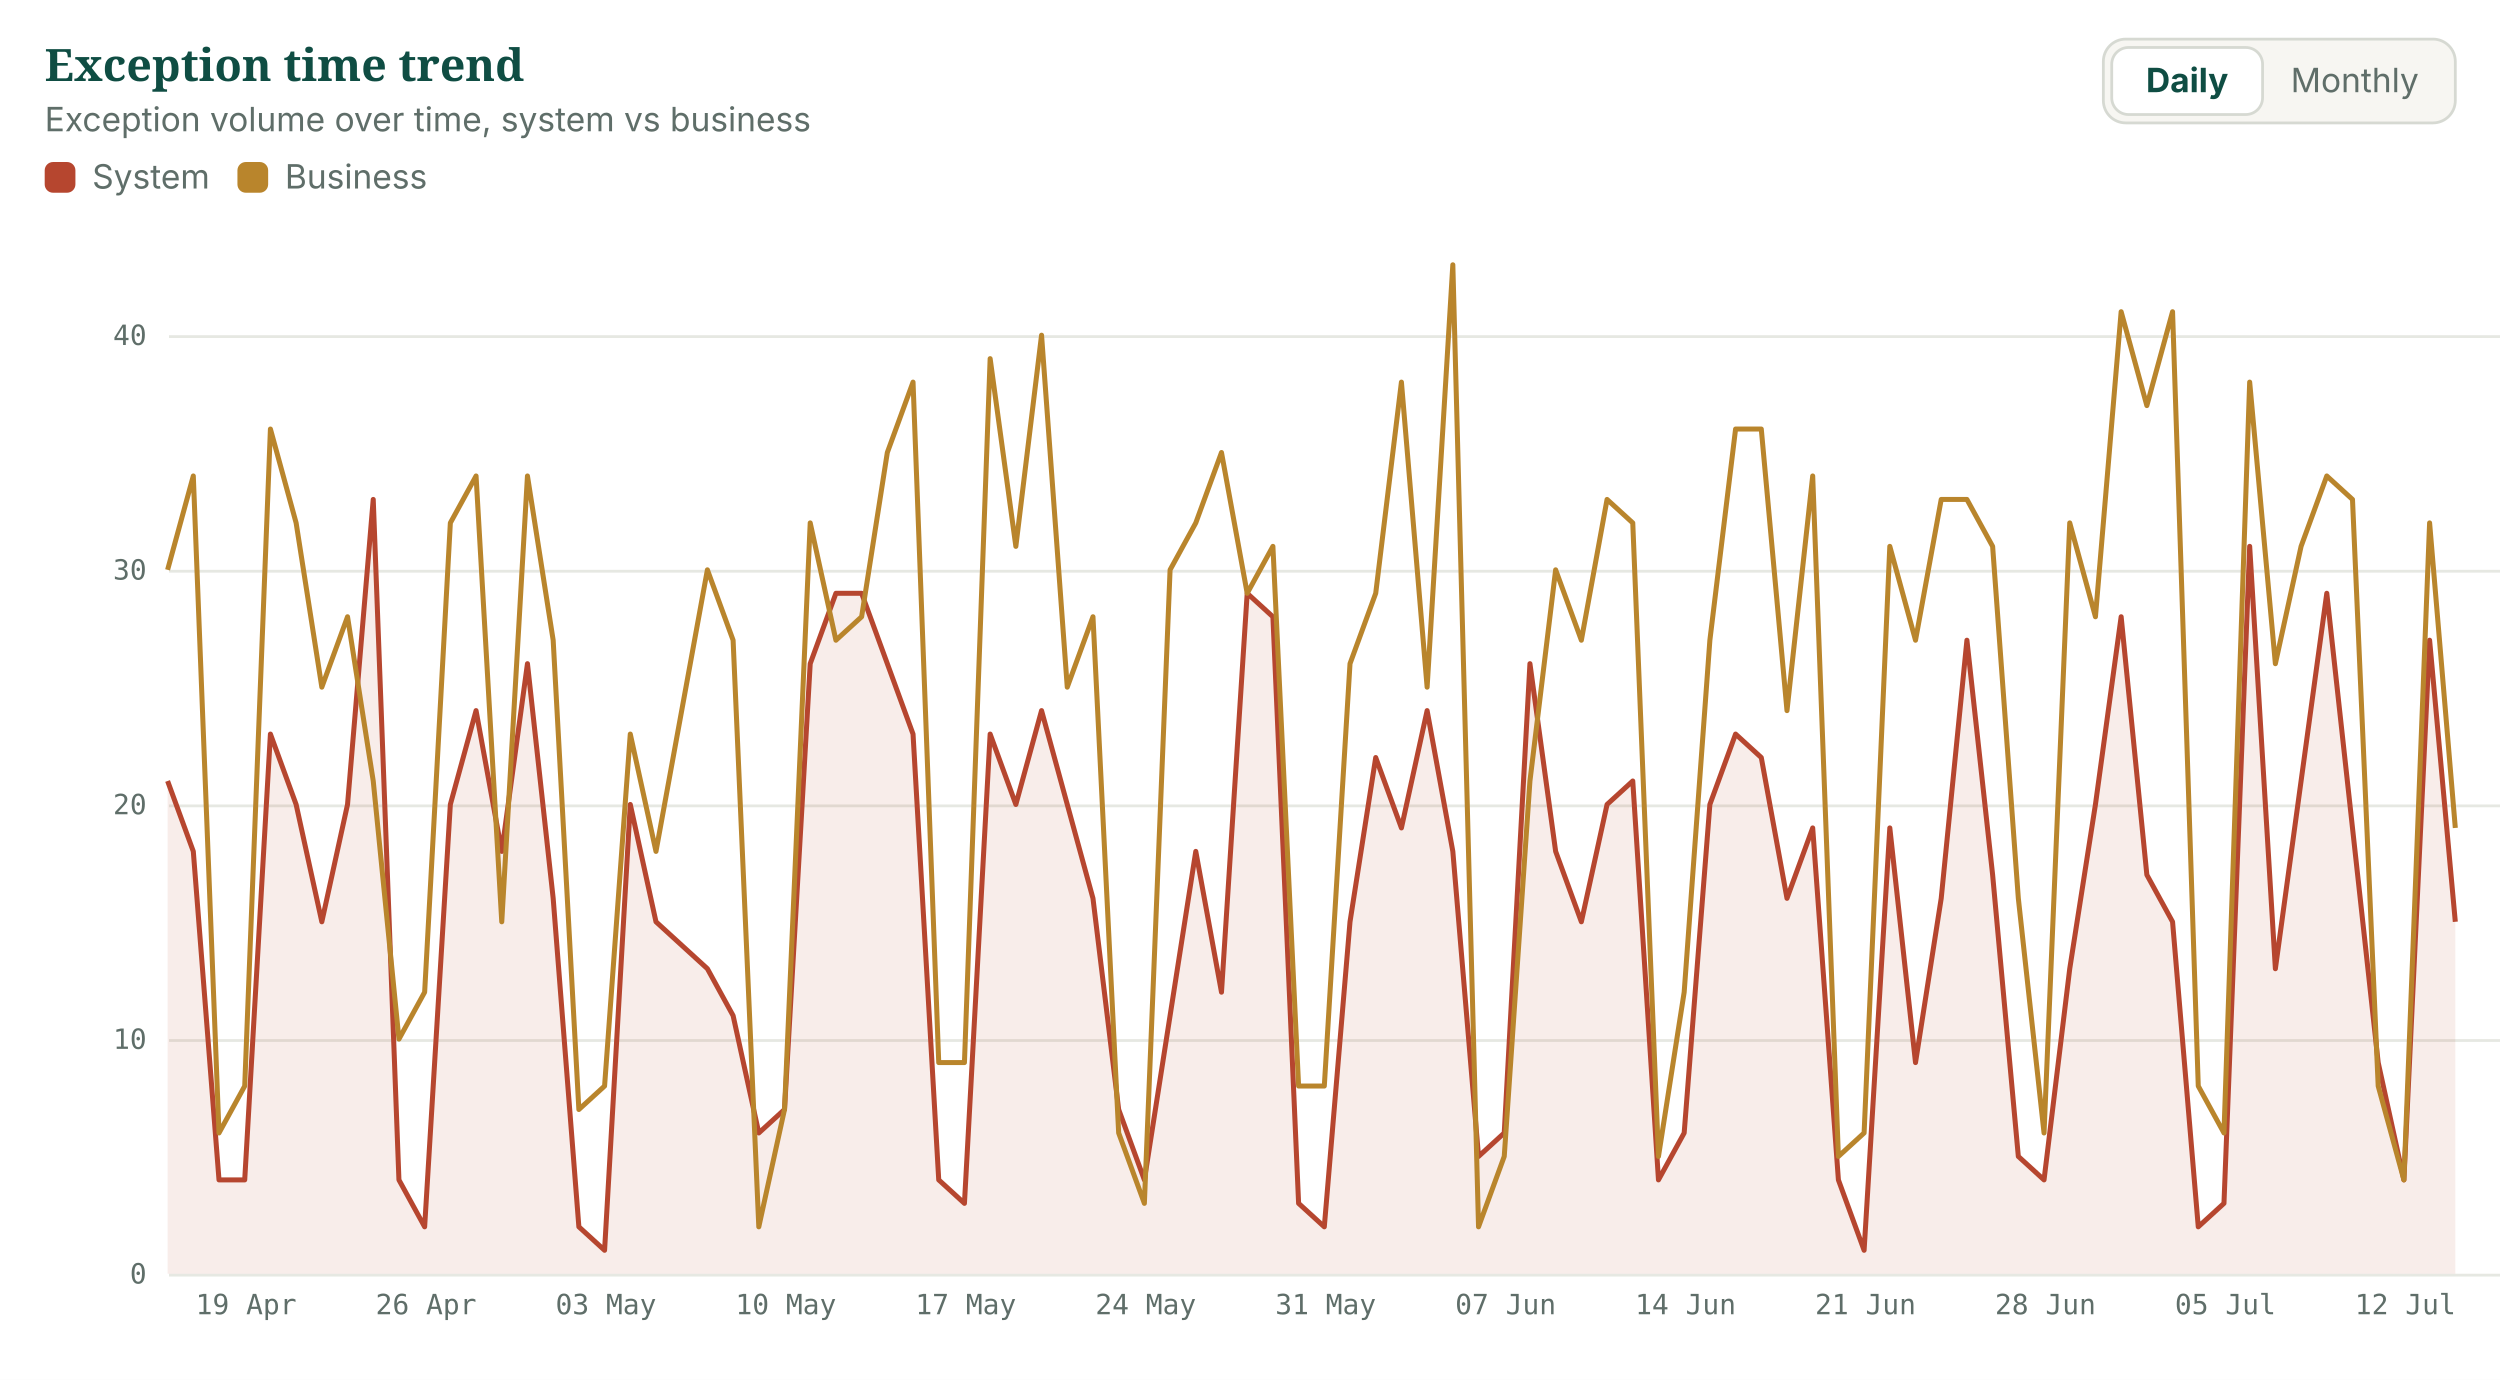
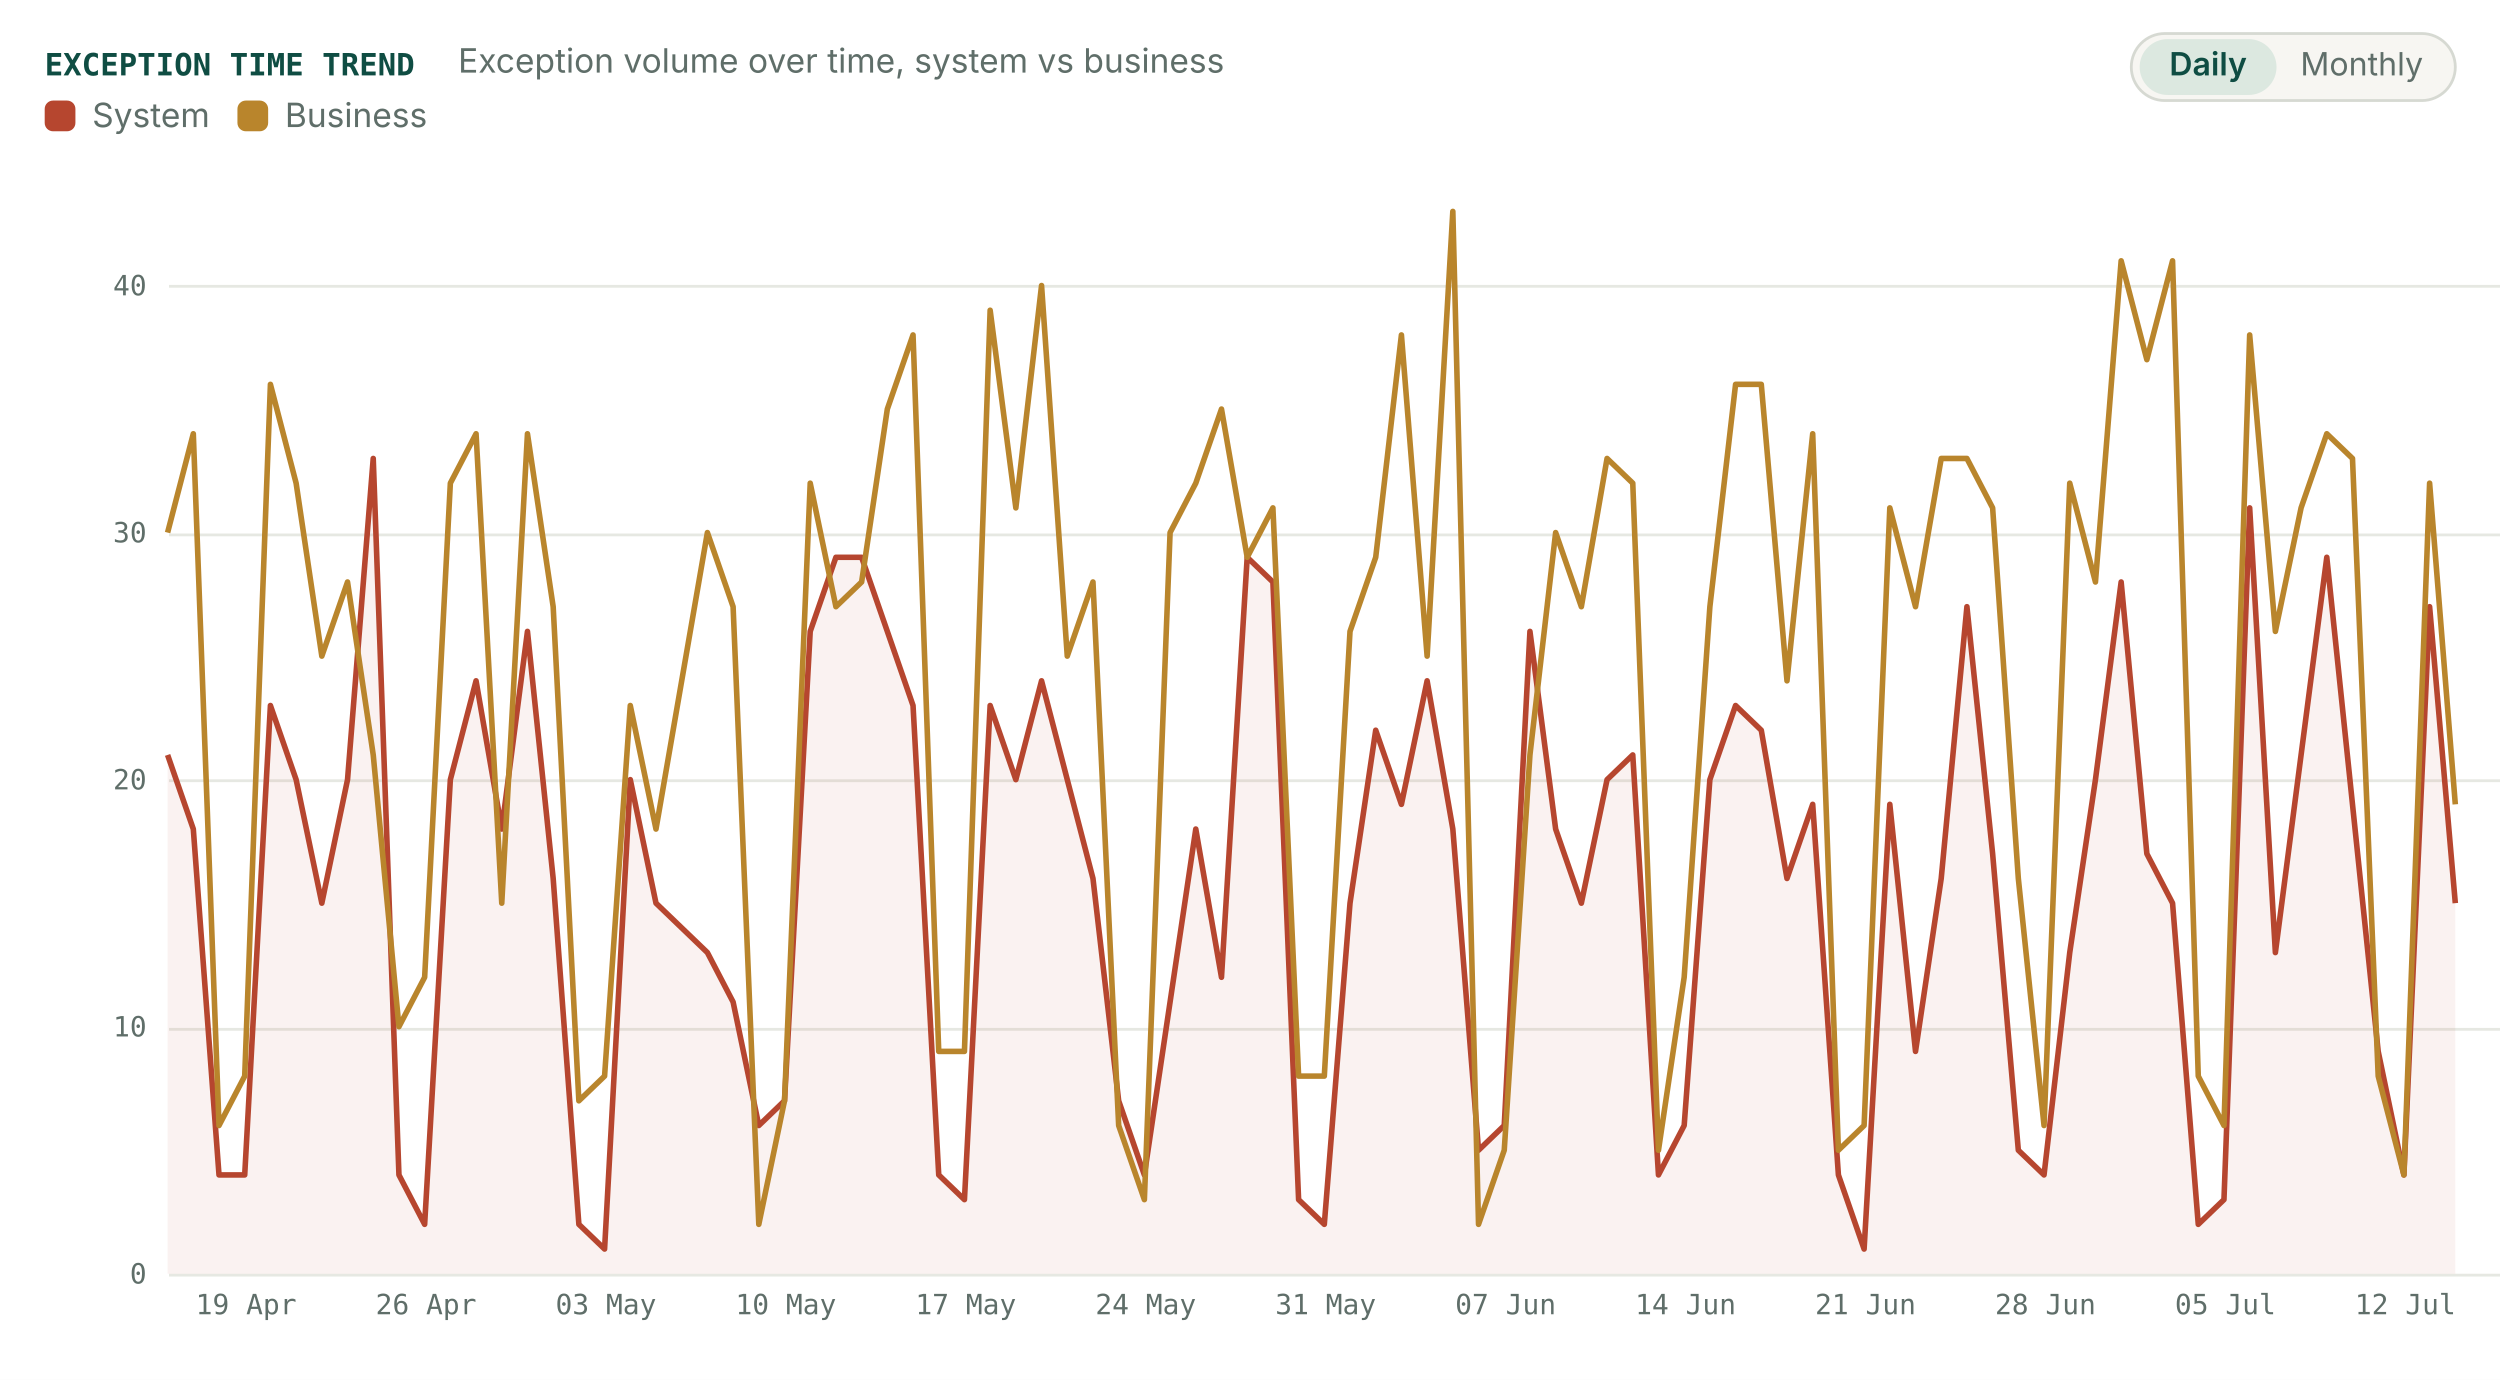
<svg xmlns="http://www.w3.org/2000/svg" version="1.1" class="marks" width="895" height="494" viewBox="0 0 895 494">
  <rect width="895" height="494" fill="#FFFFFF" />
  <g fill="none" stroke-miterlimit="10" transform="translate(0,0)">
    <g class="mark-group role-frame root" role="graphics-object" aria-roledescription="group mark container">
      <g transform="translate(0,0)">
        <path class="background" aria-hidden="true" d="M0,0h895v494h-895Z" />
        <g>
          <g class="mark-text role-mark frame_title" role="graphics-object" aria-roledescription="text mark container">
-             <text text-anchor="start" transform="translate(16,29)" font-family="Fraunces, Cambria, Georgia, Gelasio, serif" font-size="16px" font-weight="bold" fill="#0F4D43">Exception time trend</text>
+             <text text-anchor="start" transform="translate(16,27)" font-family="'JetBrains Mono', Consolas, 'Roboto Mono', monospace" font-size="11px" font-weight="600" fill="#0F4D43">EXCEPTION TIME TREND</text>
          </g>
          <g class="mark-text role-mark" role="graphics-object" aria-roledescription="text mark container">
-             <text text-anchor="start" transform="translate(16,47)" font-family="Inter, 'Segoe UI', Carlito, Calibri, Arial, sans-serif" font-size="12px" fill="#5F6E69">Exception volume over time, system vs business</text>
+             <text text-anchor="start" transform="translate(164,26)" font-family="Inter, 'Segoe UI', Carlito, Calibri, Arial, sans-serif" font-size="12px" fill="#5F6E69">Exception volume over time, system vs business</text>
          </g>
          <g class="mark-rect role-mark" role="graphics-symbol" aria-roledescription="rect mark container">
-             <path d="M19,58L24,58C25.656,58,27,59.344,27,61L27,66C27,67.656,25.656,69,24,69L19,69C17.344,69,16,67.656,16,66L16,61C16,59.344,17.344,58,19,58Z" fill="#B6462F" />
+             <path d="M19,36L24,36C25.656,36,27,37.344,27,39L27,44C27,45.656,25.656,47,24,47L19,47C17.344,47,16,45.656,16,44L16,39C16,37.344,17.344,36,19,36Z" fill="#B6462F" />
          </g>
          <g class="mark-text role-mark" role="graphics-object" aria-roledescription="text mark container">
-             <text text-anchor="start" transform="translate(33,67.5)" font-family="Inter, 'Segoe UI', Carlito, Calibri, Arial, sans-serif" font-size="12px" fill="#5F6E69">System</text>
+             <text text-anchor="start" transform="translate(33,45.5)" font-family="Inter, 'Segoe UI', Carlito, Calibri, Arial, sans-serif" font-size="12px" fill="#5F6E69">System</text>
          </g>
          <g class="mark-rect role-mark" role="graphics-symbol" aria-roledescription="rect mark container">
-             <path d="M88,58L93,58C94.656,58,96,59.344,96,61L96,66C96,67.656,94.656,69,93,69L88,69C86.344,69,85,67.656,85,66L85,61C85,59.344,86.344,58,88,58Z" fill="#B9852C" />
+             <path d="M88,36L93,36C94.656,36,96,37.344,96,39L96,44C96,45.656,94.656,47,93,47L88,47C86.344,47,85,45.656,85,44L85,39C85,37.344,86.344,36,88,36Z" fill="#B9852C" />
          </g>
          <g class="mark-text role-mark" role="graphics-object" aria-roledescription="text mark container">
-             <text text-anchor="start" transform="translate(102,67.5)" font-family="Inter, 'Segoe UI', Carlito, Calibri, Arial, sans-serif" font-size="12px" fill="#5F6E69">Business</text>
+             <text text-anchor="start" transform="translate(102,45.5)" font-family="Inter, 'Segoe UI', Carlito, Calibri, Arial, sans-serif" font-size="12px" fill="#5F6E69">Business</text>
          </g>
          <g class="mark-rect role-mark" role="graphics-symbol" aria-roledescription="rect mark container">
-             <path d="M761,14L871,14C875.415,14,879,17.585,879,22L879,36C879,40.415,875.415,44,871,44L761,44C756.585,44,753,40.415,753,36L753,22C753,17.585,756.585,14,761,14Z" fill="#F7F6F2" stroke="#D6D9D2" />
+             <path d="M775,12L867,12C873.623,12,879,17.377,879,24L879,24C879,30.623,873.623,36,867,36L775,36C768.377,36,763,30.623,763,24L763,24C763,17.377,768.377,12,775,12Z" fill="#F7F6F2" stroke="#D6D9D2" />
          </g>
          <g class="mark-rect role-mark seg_grain_0" role="graphics-symbol" aria-roledescription="rect mark container">
-             <path d="M762,17L804,17C807.311,17,810,19.689,810,23L810,35C810,38.311,807.311,41,804,41L762,41C758.689,41,756,38.311,756,35L756,23C756,19.689,758.689,17,762,17Z" fill="#FFFFFF" stroke="#D6D9D2" />
+             <path d="M776,14L805,14C810.519,14,815,18.481,815,24L815,24C815,29.519,810.519,34,805,34L776,34C770.481,34,766,29.519,766,24L766,24C766,18.481,770.481,14,776,14Z" fill="#DCE8E0" />
          </g>
          <g class="mark-text role-mark" role="graphics-object" aria-roledescription="text mark container" pointer-events="none">
-             <text text-anchor="middle" transform="translate(783,33)" font-family="Inter, 'Segoe UI', Carlito, Calibri, Arial, sans-serif" font-size="12px" font-weight="bold" fill="#0F4D43">Daily</text>
+             <text text-anchor="middle" transform="translate(790.5,27)" font-family="Inter, 'Segoe UI', Carlito, Calibri, Arial, sans-serif" font-size="11.5px" font-weight="600" fill="#0F4D43">Daily</text>
          </g>
          <g class="mark-rect role-mark seg_grain_1" role="graphics-symbol" aria-roledescription="rect mark container">
-             <path d="M816,17L870,17C873.311,17,876,19.689,876,23L876,35C876,38.311,873.311,41,870,41L816,41C812.689,41,810,38.311,810,35L810,23C810,19.689,812.689,17,816,17Z" />
+             <path d="M825,14L866,14C871.519,14,876,18.481,876,24L876,24C876,29.519,871.519,34,866,34L825,34C819.481,34,815,29.519,815,24L815,24C815,18.481,819.481,14,825,14Z" />
          </g>
          <g class="mark-text role-mark" role="graphics-object" aria-roledescription="text mark container" pointer-events="none">
-             <text text-anchor="middle" transform="translate(843,33)" font-family="Inter, 'Segoe UI', Carlito, Calibri, Arial, sans-serif" font-size="12px" font-weight="normal" fill="#5F6E69">Monthly</text>
+             <text text-anchor="middle" transform="translate(845.5,27)" font-family="Inter, 'Segoe UI', Carlito, Calibri, Arial, sans-serif" font-size="11.5px" font-weight="normal" fill="#5F6E69">Monthly</text>
          </g>
          <g class="mark-group role-scope chart" role="graphics-object" aria-roledescription="group mark container">
-             <g transform="translate(60,78)">
-               <path class="background" aria-hidden="true" d="M0,0h819v378h-819Z" />
+             <g transform="translate(60,58)">
+               <path class="background" aria-hidden="true" d="M0,0h819v398h-819Z" />
              <g>
                <g class="mark-group role-axis" role="graphics-symbol" aria-roledescription="axis" aria-label="Y-axis for a linear scale with values from 0 to 45">
                  <g transform="translate(0.5,0.5)">
                    <path class="background" aria-hidden="true" d="M0,0h0v0h0Z" pointer-events="none" />
                    <g>
                      <g class="mark-rule role-axis-grid" pointer-events="none">
-                         <line transform="translate(0,378)" x2="895" y2="0" stroke="#E6E8E2" stroke-width="1" opacity="1" />
-                         <line transform="translate(0,294)" x2="895" y2="0" stroke="#E6E8E2" stroke-width="1" opacity="1" />
-                         <line transform="translate(0,210)" x2="895" y2="0" stroke="#E6E8E2" stroke-width="1" opacity="1" />
-                         <line transform="translate(0,126)" x2="895" y2="0" stroke="#E6E8E2" stroke-width="1" opacity="1" />
-                         <line transform="translate(0,42)" x2="895" y2="0" stroke="#E6E8E2" stroke-width="1" opacity="1" />
+                         <line transform="translate(0,398)" x2="895" y2="0" stroke="#E6E8E2" stroke-width="1" opacity="1" />
+                         <line transform="translate(0,310)" x2="895" y2="0" stroke="#E6E8E2" stroke-width="1" opacity="1" />
+                         <line transform="translate(0,221)" x2="895" y2="0" stroke="#E6E8E2" stroke-width="1" opacity="1" />
+                         <line transform="translate(0,133)" x2="895" y2="0" stroke="#E6E8E2" stroke-width="1" opacity="1" />
+                         <line transform="translate(0,44)" x2="895" y2="0" stroke="#E6E8E2" stroke-width="1" opacity="1" />
                      </g>
                      <g class="mark-text role-axis-label" pointer-events="none">
-                         <text text-anchor="end" transform="translate(-8,381)" font-family="'JetBrains Mono', Consolas, 'Roboto Mono', monospace" font-size="10px" fill="#5F6E69" opacity="1">0</text>
-                         <text text-anchor="end" transform="translate(-8,297)" font-family="'JetBrains Mono', Consolas, 'Roboto Mono', monospace" font-size="10px" fill="#5F6E69" opacity="1">10</text>
-                         <text text-anchor="end" transform="translate(-8,213)" font-family="'JetBrains Mono', Consolas, 'Roboto Mono', monospace" font-size="10px" fill="#5F6E69" opacity="1">20</text>
-                         <text text-anchor="end" transform="translate(-8,129)" font-family="'JetBrains Mono', Consolas, 'Roboto Mono', monospace" font-size="10px" fill="#5F6E69" opacity="1">30</text>
-                         <text text-anchor="end" transform="translate(-8,45)" font-family="'JetBrains Mono', Consolas, 'Roboto Mono', monospace" font-size="10px" fill="#5F6E69" opacity="1">40</text>
+                         <text text-anchor="end" transform="translate(-8,401)" font-family="'JetBrains Mono', Consolas, 'Roboto Mono', monospace" font-size="10px" fill="#5F6E69" opacity="1">0</text>
+                         <text text-anchor="end" transform="translate(-8,312.5556)" font-family="'JetBrains Mono', Consolas, 'Roboto Mono', monospace" font-size="10px" fill="#5F6E69" opacity="1">10</text>
+                         <text text-anchor="end" transform="translate(-8,224.1111)" font-family="'JetBrains Mono', Consolas, 'Roboto Mono', monospace" font-size="10px" fill="#5F6E69" opacity="1">20</text>
+                         <text text-anchor="end" transform="translate(-8,135.6667)" font-family="'JetBrains Mono', Consolas, 'Roboto Mono', monospace" font-size="10px" fill="#5F6E69" opacity="1">30</text>
+                         <text text-anchor="end" transform="translate(-8,47.22222)" font-family="'JetBrains Mono', Consolas, 'Roboto Mono', monospace" font-size="10px" fill="#5F6E69" opacity="1">40</text>
                      </g>
                    </g>
                    <path class="foreground" aria-hidden="true" d="" pointer-events="none" display="none" />
                  </g>
                </g>
                <g class="mark-group role-axis" role="graphics-symbol" aria-roledescription="axis" aria-label="X-axis for a utc scale with values from Thursday, 16 April 2026, 12:00:00 AM UTC to Tuesday, 14 July 2026, 12:00:00 AM UTC">
-                   <g transform="translate(0.5,378.5)">
+                   <g transform="translate(0.5,398.5)">
                    <path class="background" aria-hidden="true" d="M0,0h0v0h0Z" pointer-events="none" />
                    <g>
                      <g class="mark-text role-axis-label" pointer-events="none">
                        <text text-anchor="middle" transform="translate(27.60674,14)" font-family="'JetBrains Mono', Consolas, 'Roboto Mono', monospace" font-size="10px" fill="#5F6E69" opacity="1">19 Apr</text>
                        <text text-anchor="middle" transform="translate(92.02247,14)" font-family="'JetBrains Mono', Consolas, 'Roboto Mono', monospace" font-size="10px" fill="#5F6E69" opacity="1">26 Apr</text>
                        <text text-anchor="middle" transform="translate(156.4382,14)" font-family="'JetBrains Mono', Consolas, 'Roboto Mono', monospace" font-size="10px" fill="#5F6E69" opacity="1">03 May</text>
                        <text text-anchor="middle" transform="translate(220.8539,14)" font-family="'JetBrains Mono', Consolas, 'Roboto Mono', monospace" font-size="10px" fill="#5F6E69" opacity="1">10 May</text>
                        <text text-anchor="middle" transform="translate(285.2697,14)" font-family="'JetBrains Mono', Consolas, 'Roboto Mono', monospace" font-size="10px" fill="#5F6E69" opacity="1">17 May</text>
                        <text text-anchor="middle" transform="translate(349.6854,14)" font-family="'JetBrains Mono', Consolas, 'Roboto Mono', monospace" font-size="10px" fill="#5F6E69" opacity="1">24 May</text>
                        <text text-anchor="middle" transform="translate(414.1011,14)" font-family="'JetBrains Mono', Consolas, 'Roboto Mono', monospace" font-size="10px" fill="#5F6E69" opacity="1">31 May</text>
                        <text text-anchor="middle" transform="translate(478.5169,14)" font-family="'JetBrains Mono', Consolas, 'Roboto Mono', monospace" font-size="10px" fill="#5F6E69" opacity="1">07 Jun</text>
                        <text text-anchor="middle" transform="translate(542.9326,14)" font-family="'JetBrains Mono', Consolas, 'Roboto Mono', monospace" font-size="10px" fill="#5F6E69" opacity="1">14 Jun</text>
                        <text text-anchor="middle" transform="translate(607.3483,14)" font-family="'JetBrains Mono', Consolas, 'Roboto Mono', monospace" font-size="10px" fill="#5F6E69" opacity="1">21 Jun</text>
                        <text text-anchor="middle" transform="translate(671.764,14)" font-family="'JetBrains Mono', Consolas, 'Roboto Mono', monospace" font-size="10px" fill="#5F6E69" opacity="1">28 Jun</text>
                        <text text-anchor="middle" transform="translate(736.1798,14)" font-family="'JetBrains Mono', Consolas, 'Roboto Mono', monospace" font-size="10px" fill="#5F6E69" opacity="1">05 Jul</text>
                        <text text-anchor="middle" transform="translate(800.5955,14)" font-family="'JetBrains Mono', Consolas, 'Roboto Mono', monospace" font-size="10px" fill="#5F6E69" opacity="1">12 Jul</text>
                      </g>
                    </g>
                    <path class="foreground" aria-hidden="true" d="" pointer-events="none" display="none" />
                  </g>
                </g>
                <g class="mark-area role-mark" role="graphics-symbol" aria-roledescription="area mark container">
-                   <path d="M0,201.6L9.202,226.8L18.404,344.4L27.607,344.4L36.809,184.8L46.011,210L55.213,252L64.416,210L73.618,100.8L82.82,344.4L92.022,361.2L101.225,210L110.427,176.4L119.629,226.8L128.831,159.6L138.034,243.6L147.236,361.2L156.438,369.6L165.64,210L174.843,252L184.045,260.4L193.247,268.8L202.449,285.6L211.652,327.6L220.854,319.2L230.056,159.6L239.258,134.4L248.461,134.4L257.663,159.6L266.865,184.8L276.067,344.4L285.27,352.8L294.472,184.8L303.674,210L312.876,176.4L322.079,210L331.281,243.6L340.483,319.2L349.685,344.4L358.888,285.6L368.09,226.8L377.292,277.2L386.494,134.4L395.697,142.8L404.899,352.8L414.101,361.2L423.303,252L432.506,193.2L441.708,218.4L450.91,176.4L460.112,226.8L469.315,336L478.517,327.6L487.719,159.6L496.921,226.8L506.124,252L515.326,210L524.528,201.6L533.73,344.4L542.933,327.6L552.135,210L561.337,184.8L570.539,193.2L579.742,243.6L588.944,218.4L598.146,344.4L607.348,369.6L616.551,218.4L625.753,302.4L634.955,243.6L644.157,151.2L653.36,235.2L662.562,336L671.764,344.4L680.966,268.8L690.169,210L699.371,142.8L708.573,235.2L717.775,252L726.978,361.2L736.18,352.8L745.382,117.6L754.584,268.8L763.787,201.6L772.989,134.4L782.191,218.4L791.393,302.4L800.596,344.4L809.798,151.2L819,252L819,378L809.798,378L800.596,378L791.393,378L782.191,378L772.989,378L763.787,378L754.584,378L745.382,378L736.18,378L726.978,378L717.775,378L708.573,378L699.371,378L690.169,378L680.966,378L671.764,378L662.562,378L653.36,378L644.157,378L634.955,378L625.753,378L616.551,378L607.348,378L598.146,378L588.944,378L579.742,378L570.539,378L561.337,378L552.135,378L542.933,378L533.73,378L524.528,378L515.326,378L506.124,378L496.921,378L487.719,378L478.517,378L469.315,378L460.112,378L450.91,378L441.708,378L432.506,378L423.303,378L414.101,378L404.899,378L395.697,378L386.494,378L377.292,378L368.09,378L358.888,378L349.685,378L340.483,378L331.281,378L322.079,378L312.876,378L303.674,378L294.472,378L285.27,378L276.067,378L266.865,378L257.663,378L248.461,378L239.258,378L230.056,378L220.854,378L211.652,378L202.449,378L193.247,378L184.045,378L174.843,378L165.64,378L156.438,378L147.236,378L138.034,378L128.831,378L119.629,378L110.427,378L101.225,378L92.022,378L82.82,378L73.618,378L64.416,378L55.213,378L46.011,378L36.809,378L27.607,378L18.404,378L9.202,378L0,378Z" fill="#B6462F" fill-opacity="0.1" />
+                   <path d="M0,212.267L9.202,238.8L18.404,362.622L27.607,362.622L36.809,194.578L46.011,221.111L55.213,265.333L64.416,221.111L73.618,106.133L82.82,362.622L92.022,380.311L101.225,221.111L110.427,185.733L119.629,238.8L128.831,168.044L138.034,256.489L147.236,380.311L156.438,389.156L165.64,221.111L174.843,265.333L184.045,274.178L193.247,283.022L202.449,300.711L211.652,344.933L220.854,336.089L230.056,168.044L239.258,141.511L248.461,141.511L257.663,168.044L266.865,194.578L276.067,362.622L285.27,371.467L294.472,194.578L303.674,221.111L312.876,185.733L322.079,221.111L331.281,256.489L340.483,336.089L349.685,362.622L358.888,300.711L368.09,238.8L377.292,291.867L386.494,141.511L395.697,150.356L404.899,371.467L414.101,380.311L423.303,265.333L432.506,203.422L441.708,229.956L450.91,185.733L460.112,238.8L469.315,353.778L478.517,344.933L487.719,168.044L496.921,238.8L506.124,265.333L515.326,221.111L524.528,212.267L533.73,362.622L542.933,344.933L552.135,221.111L561.337,194.578L570.539,203.422L579.742,256.489L588.944,229.956L598.146,362.622L607.348,389.156L616.551,229.956L625.753,318.4L634.955,256.489L644.157,159.2L653.36,247.644L662.562,353.778L671.764,362.622L680.966,283.022L690.169,221.111L699.371,150.356L708.573,247.644L717.775,265.333L726.978,380.311L736.18,371.467L745.382,123.822L754.584,283.022L763.787,212.267L772.989,141.511L782.191,229.956L791.393,318.4L800.596,362.622L809.798,159.2L819,265.333L819,398L809.798,398L800.596,398L791.393,398L782.191,398L772.989,398L763.787,398L754.584,398L745.382,398L736.18,398L726.978,398L717.775,398L708.573,398L699.371,398L690.169,398L680.966,398L671.764,398L662.562,398L653.36,398L644.157,398L634.955,398L625.753,398L616.551,398L607.348,398L598.146,398L588.944,398L579.742,398L570.539,398L561.337,398L552.135,398L542.933,398L533.73,398L524.528,398L515.326,398L506.124,398L496.921,398L487.719,398L478.517,398L469.315,398L460.112,398L450.91,398L441.708,398L432.506,398L423.303,398L414.101,398L404.899,398L395.697,398L386.494,398L377.292,398L368.09,398L358.888,398L349.685,398L340.483,398L331.281,398L322.079,398L312.876,398L303.674,398L294.472,398L285.27,398L276.067,398L266.865,398L257.663,398L248.461,398L239.258,398L230.056,398L220.854,398L211.652,398L202.449,398L193.247,398L184.045,398L174.843,398L165.64,398L156.438,398L147.236,398L138.034,398L128.831,398L119.629,398L110.427,398L101.225,398L92.022,398L82.82,398L73.618,398L64.416,398L55.213,398L46.011,398L36.809,398L27.607,398L18.404,398L9.202,398L0,398Z" fill="#B6462F" fill-opacity="0.07" />
                </g>
                <g class="mark-line role-mark" role="graphics-symbol" aria-roledescription="line mark container">
-                   <path d="M0,201.6L9.202,226.8L18.404,344.4L27.607,344.4L36.809,184.8L46.011,210L55.213,252L64.416,210L73.618,100.8L82.82,344.4L92.022,361.2L101.225,210L110.427,176.4L119.629,226.8L128.831,159.6L138.034,243.6L147.236,361.2L156.438,369.6L165.64,210L174.843,252L184.045,260.4L193.247,268.8L202.449,285.6L211.652,327.6L220.854,319.2L230.056,159.6L239.258,134.4L248.461,134.4L257.663,159.6L266.865,184.8L276.067,344.4L285.27,352.8L294.472,184.8L303.674,210L312.876,176.4L322.079,210L331.281,243.6L340.483,319.2L349.685,344.4L358.888,285.6L368.09,226.8L377.292,277.2L386.494,134.4L395.697,142.8L404.899,352.8L414.101,361.2L423.303,252L432.506,193.2L441.708,218.4L450.91,176.4L460.112,226.8L469.315,336L478.517,327.6L487.719,159.6L496.921,226.8L506.124,252L515.326,210L524.528,201.6L533.73,344.4L542.933,327.6L552.135,210L561.337,184.8L570.539,193.2L579.742,243.6L588.944,218.4L598.146,344.4L607.348,369.6L616.551,218.4L625.753,302.4L634.955,243.6L644.157,151.2L653.36,235.2L662.562,336L671.764,344.4L680.966,268.8L690.169,210L699.371,142.8L708.573,235.2L717.775,252L726.978,361.2L736.18,352.8L745.382,117.6L754.584,268.8L763.787,201.6L772.989,134.4L782.191,218.4L791.393,302.4L800.596,344.4L809.798,151.2L819,252" stroke="#B6462F" stroke-width="1.8" stroke-linejoin="round" />
+                   <path d="M0,212.267L9.202,238.8L18.404,362.622L27.607,362.622L36.809,194.578L46.011,221.111L55.213,265.333L64.416,221.111L73.618,106.133L82.82,362.622L92.022,380.311L101.225,221.111L110.427,185.733L119.629,238.8L128.831,168.044L138.034,256.489L147.236,380.311L156.438,389.156L165.64,221.111L174.843,265.333L184.045,274.178L193.247,283.022L202.449,300.711L211.652,344.933L220.854,336.089L230.056,168.044L239.258,141.511L248.461,141.511L257.663,168.044L266.865,194.578L276.067,362.622L285.27,371.467L294.472,194.578L303.674,221.111L312.876,185.733L322.079,221.111L331.281,256.489L340.483,336.089L349.685,362.622L358.888,300.711L368.09,238.8L377.292,291.867L386.494,141.511L395.697,150.356L404.899,371.467L414.101,380.311L423.303,265.333L432.506,203.422L441.708,229.956L450.91,185.733L460.112,238.8L469.315,353.778L478.517,344.933L487.719,168.044L496.921,238.8L506.124,265.333L515.326,221.111L524.528,212.267L533.73,362.622L542.933,344.933L552.135,221.111L561.337,194.578L570.539,203.422L579.742,256.489L588.944,229.956L598.146,362.622L607.348,389.156L616.551,229.956L625.753,318.4L634.955,256.489L644.157,159.2L653.36,247.644L662.562,353.778L671.764,362.622L680.966,283.022L690.169,221.111L699.371,150.356L708.573,247.644L717.775,265.333L726.978,380.311L736.18,371.467L745.382,123.822L754.584,283.022L763.787,212.267L772.989,141.511L782.191,229.956L791.393,318.4L800.596,362.622L809.798,159.2L819,265.333" stroke="#B6462F" stroke-width="2" stroke-linejoin="round" />
                </g>
                <g class="mark-line role-mark" role="graphics-symbol" aria-roledescription="line mark container">
-                   <path d="M0,126L9.202,92.4L18.404,327.6L27.607,310.8L36.809,75.6L46.011,109.2L55.213,168L64.416,142.8L73.618,201.6L82.82,294L92.022,277.2L101.225,109.2L110.427,92.4L119.629,252L128.831,92.4L138.034,151.2L147.236,319.2L156.438,310.8L165.64,184.8L174.843,226.8L184.045,176.4L193.247,126L202.449,151.2L211.652,361.2L220.854,319.2L230.056,109.2L239.258,151.2L248.461,142.8L257.663,84L266.865,58.8L276.067,302.4L285.27,302.4L294.472,50.4L303.674,117.6L312.876,42L322.079,168L331.281,142.8L340.483,327.6L349.685,352.8L358.888,126L368.09,109.2L377.292,84L386.494,134.4L395.697,117.6L404.899,310.8L414.101,310.8L423.303,159.6L432.506,134.4L441.708,58.8L450.91,168L460.112,16.8L469.315,361.2L478.517,336L487.719,201.6L496.921,126L506.124,151.2L515.326,100.8L524.528,109.2L533.73,336L542.933,277.2L552.135,151.2L561.337,75.6L570.539,75.6L579.742,176.4L588.944,92.4L598.146,336L607.348,327.6L616.551,117.6L625.753,151.2L634.955,100.8L644.157,100.8L653.36,117.6L662.562,243.6L671.764,327.6L680.966,109.2L690.169,142.8L699.371,33.6L708.573,67.2L717.775,33.6L726.978,310.8L736.18,327.6L745.382,58.8L754.584,159.6L763.787,117.6L772.989,92.4L782.191,100.8L791.393,310.8L800.596,344.4L809.798,109.2L819,218.4" stroke="#B9852C" stroke-width="1.8" stroke-linejoin="round" />
+                   <path d="M0,132.667L9.202,97.289L18.404,344.933L27.607,327.244L36.809,79.6L46.011,114.978L55.213,176.889L64.416,150.356L73.618,212.267L82.82,309.556L92.022,291.867L101.225,114.978L110.427,97.289L119.629,265.333L128.831,97.289L138.034,159.2L147.236,336.089L156.438,327.244L165.64,194.578L174.843,238.8L184.045,185.733L193.247,132.667L202.449,159.2L211.652,380.311L220.854,336.089L230.056,114.978L239.258,159.2L248.461,150.356L257.663,88.444L266.865,61.911L276.067,318.4L285.27,318.4L294.472,53.067L303.674,123.822L312.876,44.222L322.079,176.889L331.281,150.356L340.483,344.933L349.685,371.467L358.888,132.667L368.09,114.978L377.292,88.444L386.494,141.511L395.697,123.822L404.899,327.244L414.101,327.244L423.303,168.044L432.506,141.511L441.708,61.911L450.91,176.889L460.112,17.689L469.315,380.311L478.517,353.778L487.719,212.267L496.921,132.667L506.124,159.2L515.326,106.133L524.528,114.978L533.73,353.778L542.933,291.867L552.135,159.2L561.337,79.6L570.539,79.6L579.742,185.733L588.944,97.289L598.146,353.778L607.348,344.933L616.551,123.822L625.753,159.2L634.955,106.133L644.157,106.133L653.36,123.822L662.562,256.489L671.764,344.933L680.966,114.978L690.169,150.356L699.371,35.378L708.573,70.756L717.775,35.378L726.978,327.244L736.18,344.933L745.382,61.911L754.584,168.044L763.787,123.822L772.989,97.289L782.191,106.133L791.393,327.244L800.596,362.622L809.798,114.978L819,229.956" stroke="#B9852C" stroke-width="2" stroke-linejoin="round" />
                </g>
                <g class="mark-rect role-mark chart_hover" role="graphics-symbol" aria-roledescription="rect mark container">
-                   <path d="M-4.55,0h9.1v378h-9.1Z" fill="#0F4D43" fill-opacity="0" />
-                   <path d="M4.652,0h9.1v378h-9.1Z" fill="#0F4D43" fill-opacity="0" />
-                   <path d="M13.854,0h9.1v378h-9.1Z" fill="#0F4D43" fill-opacity="0" />
-                   <path d="M23.057,0h9.1v378h-9.1Z" fill="#0F4D43" fill-opacity="0" />
-                   <path d="M32.259,0h9.1v378h-9.1Z" fill="#0F4D43" fill-opacity="0" />
-                   <path d="M41.461,0h9.1v378h-9.1Z" fill="#0F4D43" fill-opacity="0" />
-                   <path d="M50.663,0h9.1v378h-9.1Z" fill="#0F4D43" fill-opacity="0" />
-                   <path d="M59.866,0h9.1v378h-9.1Z" fill="#0F4D43" fill-opacity="0" />
-                   <path d="M69.068,0h9.1v378h-9.1Z" fill="#0F4D43" fill-opacity="0" />
-                   <path d="M78.27,0h9.1v378h-9.1Z" fill="#0F4D43" fill-opacity="0" />
-                   <path d="M87.472,0h9.1v378h-9.1Z" fill="#0F4D43" fill-opacity="0" />
-                   <path d="M96.675,0h9.1v378h-9.1Z" fill="#0F4D43" fill-opacity="0" />
-                   <path d="M105.877,0h9.1v378h-9.1Z" fill="#0F4D43" fill-opacity="0" />
-                   <path d="M115.079,0h9.1v378h-9.1Z" fill="#0F4D43" fill-opacity="0" />
-                   <path d="M124.281,0h9.1v378h-9.1Z" fill="#0F4D43" fill-opacity="0" />
-                   <path d="M133.484,0h9.1v378h-9.1Z" fill="#0F4D43" fill-opacity="0" />
-                   <path d="M142.686,0h9.1v378h-9.1Z" fill="#0F4D43" fill-opacity="0" />
-                   <path d="M151.888,0h9.1v378h-9.1Z" fill="#0F4D43" fill-opacity="0" />
-                   <path d="M161.09,0h9.1v378h-9.1Z" fill="#0F4D43" fill-opacity="0" />
-                   <path d="M170.293,0h9.1v378h-9.1Z" fill="#0F4D43" fill-opacity="0" />
-                   <path d="M179.495,0h9.1v378h-9.1Z" fill="#0F4D43" fill-opacity="0" />
-                   <path d="M188.697,0h9.1v378h-9.1Z" fill="#0F4D43" fill-opacity="0" />
-                   <path d="M197.899,0h9.1v378h-9.1Z" fill="#0F4D43" fill-opacity="0" />
-                   <path d="M207.102,0h9.1v378h-9.1Z" fill="#0F4D43" fill-opacity="0" />
-                   <path d="M216.304,0h9.1v378h-9.1Z" fill="#0F4D43" fill-opacity="0" />
-                   <path d="M225.506,0h9.1v378h-9.1Z" fill="#0F4D43" fill-opacity="0" />
-                   <path d="M234.708,0h9.1v378h-9.1Z" fill="#0F4D43" fill-opacity="0" />
-                   <path d="M243.911,0h9.1v378h-9.1Z" fill="#0F4D43" fill-opacity="0" />
-                   <path d="M253.113,0h9.1v378h-9.1Z" fill="#0F4D43" fill-opacity="0" />
-                   <path d="M262.315,0h9.1v378h-9.1Z" fill="#0F4D43" fill-opacity="0" />
-                   <path d="M271.517,0h9.1v378h-9.1Z" fill="#0F4D43" fill-opacity="0" />
-                   <path d="M280.72,0h9.1v378h-9.1Z" fill="#0F4D43" fill-opacity="0" />
-                   <path d="M289.922,0h9.1v378h-9.1Z" fill="#0F4D43" fill-opacity="0" />
-                   <path d="M299.124,0h9.1v378h-9.1Z" fill="#0F4D43" fill-opacity="0" />
-                   <path d="M308.326,0h9.1v378h-9.1Z" fill="#0F4D43" fill-opacity="0" />
-                   <path d="M317.529,0h9.1v378h-9.1Z" fill="#0F4D43" fill-opacity="0" />
-                   <path d="M326.731,0h9.1v378h-9.1Z" fill="#0F4D43" fill-opacity="0" />
-                   <path d="M335.933,0h9.1v378h-9.1Z" fill="#0F4D43" fill-opacity="0" />
-                   <path d="M345.135,0h9.1v378h-9.1Z" fill="#0F4D43" fill-opacity="0" />
-                   <path d="M354.338,0h9.1v378h-9.1Z" fill="#0F4D43" fill-opacity="0" />
-                   <path d="M363.54,0h9.1v378h-9.1Z" fill="#0F4D43" fill-opacity="0" />
-                   <path d="M372.742,0h9.1v378h-9.1Z" fill="#0F4D43" fill-opacity="0" />
-                   <path d="M381.944,0h9.1v378h-9.1Z" fill="#0F4D43" fill-opacity="0" />
-                   <path d="M391.147,0h9.1v378h-9.1Z" fill="#0F4D43" fill-opacity="0" />
-                   <path d="M400.349,0h9.1v378h-9.1Z" fill="#0F4D43" fill-opacity="0" />
-                   <path d="M409.551,0h9.1v378h-9.1Z" fill="#0F4D43" fill-opacity="0" />
-                   <path d="M418.753,0h9.1v378h-9.1Z" fill="#0F4D43" fill-opacity="0" />
-                   <path d="M427.956,0h9.1v378h-9.1Z" fill="#0F4D43" fill-opacity="0" />
-                   <path d="M437.158,0h9.1v378h-9.1Z" fill="#0F4D43" fill-opacity="0" />
-                   <path d="M446.36,0h9.1v378h-9.1Z" fill="#0F4D43" fill-opacity="0" />
-                   <path d="M455.562,0h9.1v378h-9.1Z" fill="#0F4D43" fill-opacity="0" />
-                   <path d="M464.765,0h9.1v378h-9.1Z" fill="#0F4D43" fill-opacity="0" />
-                   <path d="M473.967,0h9.1v378h-9.1Z" fill="#0F4D43" fill-opacity="0" />
-                   <path d="M483.169,0h9.1v378h-9.1Z" fill="#0F4D43" fill-opacity="0" />
-                   <path d="M492.371,0h9.1v378h-9.1Z" fill="#0F4D43" fill-opacity="0" />
-                   <path d="M501.574,0h9.1v378h-9.1Z" fill="#0F4D43" fill-opacity="0" />
-                   <path d="M510.776,0h9.1v378h-9.1Z" fill="#0F4D43" fill-opacity="0" />
-                   <path d="M519.978,0h9.1v378h-9.1Z" fill="#0F4D43" fill-opacity="0" />
-                   <path d="M529.18,0h9.1v378h-9.1Z" fill="#0F4D43" fill-opacity="0" />
-                   <path d="M538.383,0h9.1v378h-9.1Z" fill="#0F4D43" fill-opacity="0" />
-                   <path d="M547.585,0h9.1v378h-9.1Z" fill="#0F4D43" fill-opacity="0" />
-                   <path d="M556.787,0h9.1v378h-9.1Z" fill="#0F4D43" fill-opacity="0" />
-                   <path d="M565.989,0h9.1v378h-9.1Z" fill="#0F4D43" fill-opacity="0" />
-                   <path d="M575.192,0h9.1v378h-9.1Z" fill="#0F4D43" fill-opacity="0" />
-                   <path d="M584.394,0h9.1v378h-9.1Z" fill="#0F4D43" fill-opacity="0" />
-                   <path d="M593.596,0h9.1v378h-9.1Z" fill="#0F4D43" fill-opacity="0" />
-                   <path d="M602.798,0h9.1v378h-9.1Z" fill="#0F4D43" fill-opacity="0" />
-                   <path d="M612.001,0h9.1v378h-9.1Z" fill="#0F4D43" fill-opacity="0" />
-                   <path d="M621.203,0h9.1v378h-9.1Z" fill="#0F4D43" fill-opacity="0" />
-                   <path d="M630.405,0h9.1v378h-9.1Z" fill="#0F4D43" fill-opacity="0" />
-                   <path d="M639.607,0h9.1v378h-9.1Z" fill="#0F4D43" fill-opacity="0" />
-                   <path d="M648.81,0h9.1v378h-9.1Z" fill="#0F4D43" fill-opacity="0" />
-                   <path d="M658.012,0h9.1v378h-9.1Z" fill="#0F4D43" fill-opacity="0" />
-                   <path d="M667.214,0h9.1v378h-9.1Z" fill="#0F4D43" fill-opacity="0" />
-                   <path d="M676.416,0h9.1v378h-9.1Z" fill="#0F4D43" fill-opacity="0" />
-                   <path d="M685.619,0h9.1v378h-9.1Z" fill="#0F4D43" fill-opacity="0" />
-                   <path d="M694.821,0h9.1v378h-9.1Z" fill="#0F4D43" fill-opacity="0" />
-                   <path d="M704.023,0h9.1v378h-9.1Z" fill="#0F4D43" fill-opacity="0" />
-                   <path d="M713.225,0h9.1v378h-9.1Z" fill="#0F4D43" fill-opacity="0" />
-                   <path d="M722.428,0h9.1v378h-9.1Z" fill="#0F4D43" fill-opacity="0" />
-                   <path d="M731.63,0h9.1v378h-9.1Z" fill="#0F4D43" fill-opacity="0" />
-                   <path d="M740.832,0h9.1v378h-9.1Z" fill="#0F4D43" fill-opacity="0" />
-                   <path d="M750.034,0h9.1v378h-9.1Z" fill="#0F4D43" fill-opacity="0" />
-                   <path d="M759.237,0h9.1v378h-9.1Z" fill="#0F4D43" fill-opacity="0" />
-                   <path d="M768.439,0h9.1v378h-9.1Z" fill="#0F4D43" fill-opacity="0" />
-                   <path d="M777.641,0h9.1v378h-9.1Z" fill="#0F4D43" fill-opacity="0" />
-                   <path d="M786.843,0h9.1v378h-9.1Z" fill="#0F4D43" fill-opacity="0" />
-                   <path d="M796.046,0h9.1v378h-9.1Z" fill="#0F4D43" fill-opacity="0" />
-                   <path d="M805.248,0h9.1v378h-9.1Z" fill="#0F4D43" fill-opacity="0" />
-                   <path d="M814.45,0h9.1v378h-9.1Z" fill="#0F4D43" fill-opacity="0" />
+                   <path d="M-4.55,0h9.1v398h-9.1Z" fill="#0F4D43" fill-opacity="0" />
+                   <path d="M4.652,0h9.1v398h-9.1Z" fill="#0F4D43" fill-opacity="0" />
+                   <path d="M13.854,0h9.1v398h-9.1Z" fill="#0F4D43" fill-opacity="0" />
+                   <path d="M23.057,0h9.1v398h-9.1Z" fill="#0F4D43" fill-opacity="0" />
+                   <path d="M32.259,0h9.1v398h-9.1Z" fill="#0F4D43" fill-opacity="0" />
+                   <path d="M41.461,0h9.1v398h-9.1Z" fill="#0F4D43" fill-opacity="0" />
+                   <path d="M50.663,0h9.1v398h-9.1Z" fill="#0F4D43" fill-opacity="0" />
+                   <path d="M59.866,0h9.1v398h-9.1Z" fill="#0F4D43" fill-opacity="0" />
+                   <path d="M69.068,0h9.1v398h-9.1Z" fill="#0F4D43" fill-opacity="0" />
+                   <path d="M78.27,0h9.1v398h-9.1Z" fill="#0F4D43" fill-opacity="0" />
+                   <path d="M87.472,0h9.1v398h-9.1Z" fill="#0F4D43" fill-opacity="0" />
+                   <path d="M96.675,0h9.1v398h-9.1Z" fill="#0F4D43" fill-opacity="0" />
+                   <path d="M105.877,0h9.1v398h-9.1Z" fill="#0F4D43" fill-opacity="0" />
+                   <path d="M115.079,0h9.1v398h-9.1Z" fill="#0F4D43" fill-opacity="0" />
+                   <path d="M124.281,0h9.1v398h-9.1Z" fill="#0F4D43" fill-opacity="0" />
+                   <path d="M133.484,0h9.1v398h-9.1Z" fill="#0F4D43" fill-opacity="0" />
+                   <path d="M142.686,0h9.1v398h-9.1Z" fill="#0F4D43" fill-opacity="0" />
+                   <path d="M151.888,0h9.1v398h-9.1Z" fill="#0F4D43" fill-opacity="0" />
+                   <path d="M161.09,0h9.1v398h-9.1Z" fill="#0F4D43" fill-opacity="0" />
+                   <path d="M170.293,0h9.1v398h-9.1Z" fill="#0F4D43" fill-opacity="0" />
+                   <path d="M179.495,0h9.1v398h-9.1Z" fill="#0F4D43" fill-opacity="0" />
+                   <path d="M188.697,0h9.1v398h-9.1Z" fill="#0F4D43" fill-opacity="0" />
+                   <path d="M197.899,0h9.1v398h-9.1Z" fill="#0F4D43" fill-opacity="0" />
+                   <path d="M207.102,0h9.1v398h-9.1Z" fill="#0F4D43" fill-opacity="0" />
+                   <path d="M216.304,0h9.1v398h-9.1Z" fill="#0F4D43" fill-opacity="0" />
+                   <path d="M225.506,0h9.1v398h-9.1Z" fill="#0F4D43" fill-opacity="0" />
+                   <path d="M234.708,0h9.1v398h-9.1Z" fill="#0F4D43" fill-opacity="0" />
+                   <path d="M243.911,0h9.1v398h-9.1Z" fill="#0F4D43" fill-opacity="0" />
+                   <path d="M253.113,0h9.1v398h-9.1Z" fill="#0F4D43" fill-opacity="0" />
+                   <path d="M262.315,0h9.1v398h-9.1Z" fill="#0F4D43" fill-opacity="0" />
+                   <path d="M271.517,0h9.1v398h-9.1Z" fill="#0F4D43" fill-opacity="0" />
+                   <path d="M280.72,0h9.1v398h-9.1Z" fill="#0F4D43" fill-opacity="0" />
+                   <path d="M289.922,0h9.1v398h-9.1Z" fill="#0F4D43" fill-opacity="0" />
+                   <path d="M299.124,0h9.1v398h-9.1Z" fill="#0F4D43" fill-opacity="0" />
+                   <path d="M308.326,0h9.1v398h-9.1Z" fill="#0F4D43" fill-opacity="0" />
+                   <path d="M317.529,0h9.1v398h-9.1Z" fill="#0F4D43" fill-opacity="0" />
+                   <path d="M326.731,0h9.1v398h-9.1Z" fill="#0F4D43" fill-opacity="0" />
+                   <path d="M335.933,0h9.1v398h-9.1Z" fill="#0F4D43" fill-opacity="0" />
+                   <path d="M345.135,0h9.1v398h-9.1Z" fill="#0F4D43" fill-opacity="0" />
+                   <path d="M354.338,0h9.1v398h-9.1Z" fill="#0F4D43" fill-opacity="0" />
+                   <path d="M363.54,0h9.1v398h-9.1Z" fill="#0F4D43" fill-opacity="0" />
+                   <path d="M372.742,0h9.1v398h-9.1Z" fill="#0F4D43" fill-opacity="0" />
+                   <path d="M381.944,0h9.1v398h-9.1Z" fill="#0F4D43" fill-opacity="0" />
+                   <path d="M391.147,0h9.1v398h-9.1Z" fill="#0F4D43" fill-opacity="0" />
+                   <path d="M400.349,0h9.1v398h-9.1Z" fill="#0F4D43" fill-opacity="0" />
+                   <path d="M409.551,0h9.1v398h-9.1Z" fill="#0F4D43" fill-opacity="0" />
+                   <path d="M418.753,0h9.1v398h-9.1Z" fill="#0F4D43" fill-opacity="0" />
+                   <path d="M427.956,0h9.1v398h-9.1Z" fill="#0F4D43" fill-opacity="0" />
+                   <path d="M437.158,0h9.1v398h-9.1Z" fill="#0F4D43" fill-opacity="0" />
+                   <path d="M446.36,0h9.1v398h-9.1Z" fill="#0F4D43" fill-opacity="0" />
+                   <path d="M455.562,0h9.1v398h-9.1Z" fill="#0F4D43" fill-opacity="0" />
+                   <path d="M464.765,0h9.1v398h-9.1Z" fill="#0F4D43" fill-opacity="0" />
+                   <path d="M473.967,0h9.1v398h-9.1Z" fill="#0F4D43" fill-opacity="0" />
+                   <path d="M483.169,0h9.1v398h-9.1Z" fill="#0F4D43" fill-opacity="0" />
+                   <path d="M492.371,0h9.1v398h-9.1Z" fill="#0F4D43" fill-opacity="0" />
+                   <path d="M501.574,0h9.1v398h-9.1Z" fill="#0F4D43" fill-opacity="0" />
+                   <path d="M510.776,0h9.1v398h-9.1Z" fill="#0F4D43" fill-opacity="0" />
+                   <path d="M519.978,0h9.1v398h-9.1Z" fill="#0F4D43" fill-opacity="0" />
+                   <path d="M529.18,0h9.1v398h-9.1Z" fill="#0F4D43" fill-opacity="0" />
+                   <path d="M538.383,0h9.1v398h-9.1Z" fill="#0F4D43" fill-opacity="0" />
+                   <path d="M547.585,0h9.1v398h-9.1Z" fill="#0F4D43" fill-opacity="0" />
+                   <path d="M556.787,0h9.1v398h-9.1Z" fill="#0F4D43" fill-opacity="0" />
+                   <path d="M565.989,0h9.1v398h-9.1Z" fill="#0F4D43" fill-opacity="0" />
+                   <path d="M575.192,0h9.1v398h-9.1Z" fill="#0F4D43" fill-opacity="0" />
+                   <path d="M584.394,0h9.1v398h-9.1Z" fill="#0F4D43" fill-opacity="0" />
+                   <path d="M593.596,0h9.1v398h-9.1Z" fill="#0F4D43" fill-opacity="0" />
+                   <path d="M602.798,0h9.1v398h-9.1Z" fill="#0F4D43" fill-opacity="0" />
+                   <path d="M612.001,0h9.1v398h-9.1Z" fill="#0F4D43" fill-opacity="0" />
+                   <path d="M621.203,0h9.1v398h-9.1Z" fill="#0F4D43" fill-opacity="0" />
+                   <path d="M630.405,0h9.1v398h-9.1Z" fill="#0F4D43" fill-opacity="0" />
+                   <path d="M639.607,0h9.1v398h-9.1Z" fill="#0F4D43" fill-opacity="0" />
+                   <path d="M648.81,0h9.1v398h-9.1Z" fill="#0F4D43" fill-opacity="0" />
+                   <path d="M658.012,0h9.1v398h-9.1Z" fill="#0F4D43" fill-opacity="0" />
+                   <path d="M667.214,0h9.1v398h-9.1Z" fill="#0F4D43" fill-opacity="0" />
+                   <path d="M676.416,0h9.1v398h-9.1Z" fill="#0F4D43" fill-opacity="0" />
+                   <path d="M685.619,0h9.1v398h-9.1Z" fill="#0F4D43" fill-opacity="0" />
+                   <path d="M694.821,0h9.1v398h-9.1Z" fill="#0F4D43" fill-opacity="0" />
+                   <path d="M704.023,0h9.1v398h-9.1Z" fill="#0F4D43" fill-opacity="0" />
+                   <path d="M713.225,0h9.1v398h-9.1Z" fill="#0F4D43" fill-opacity="0" />
+                   <path d="M722.428,0h9.1v398h-9.1Z" fill="#0F4D43" fill-opacity="0" />
+                   <path d="M731.63,0h9.1v398h-9.1Z" fill="#0F4D43" fill-opacity="0" />
+                   <path d="M740.832,0h9.1v398h-9.1Z" fill="#0F4D43" fill-opacity="0" />
+                   <path d="M750.034,0h9.1v398h-9.1Z" fill="#0F4D43" fill-opacity="0" />
+                   <path d="M759.237,0h9.1v398h-9.1Z" fill="#0F4D43" fill-opacity="0" />
+                   <path d="M768.439,0h9.1v398h-9.1Z" fill="#0F4D43" fill-opacity="0" />
+                   <path d="M777.641,0h9.1v398h-9.1Z" fill="#0F4D43" fill-opacity="0" />
+                   <path d="M786.843,0h9.1v398h-9.1Z" fill="#0F4D43" fill-opacity="0" />
+                   <path d="M796.046,0h9.1v398h-9.1Z" fill="#0F4D43" fill-opacity="0" />
+                   <path d="M805.248,0h9.1v398h-9.1Z" fill="#0F4D43" fill-opacity="0" />
+                   <path d="M814.45,0h9.1v398h-9.1Z" fill="#0F4D43" fill-opacity="0" />
                </g>
              </g>
              <path class="foreground" aria-hidden="true" d="" display="none" />
            </g>
          </g>
        </g>
        <path class="foreground" aria-hidden="true" d="" display="none" />
      </g>
    </g>
  </g>
</svg>
